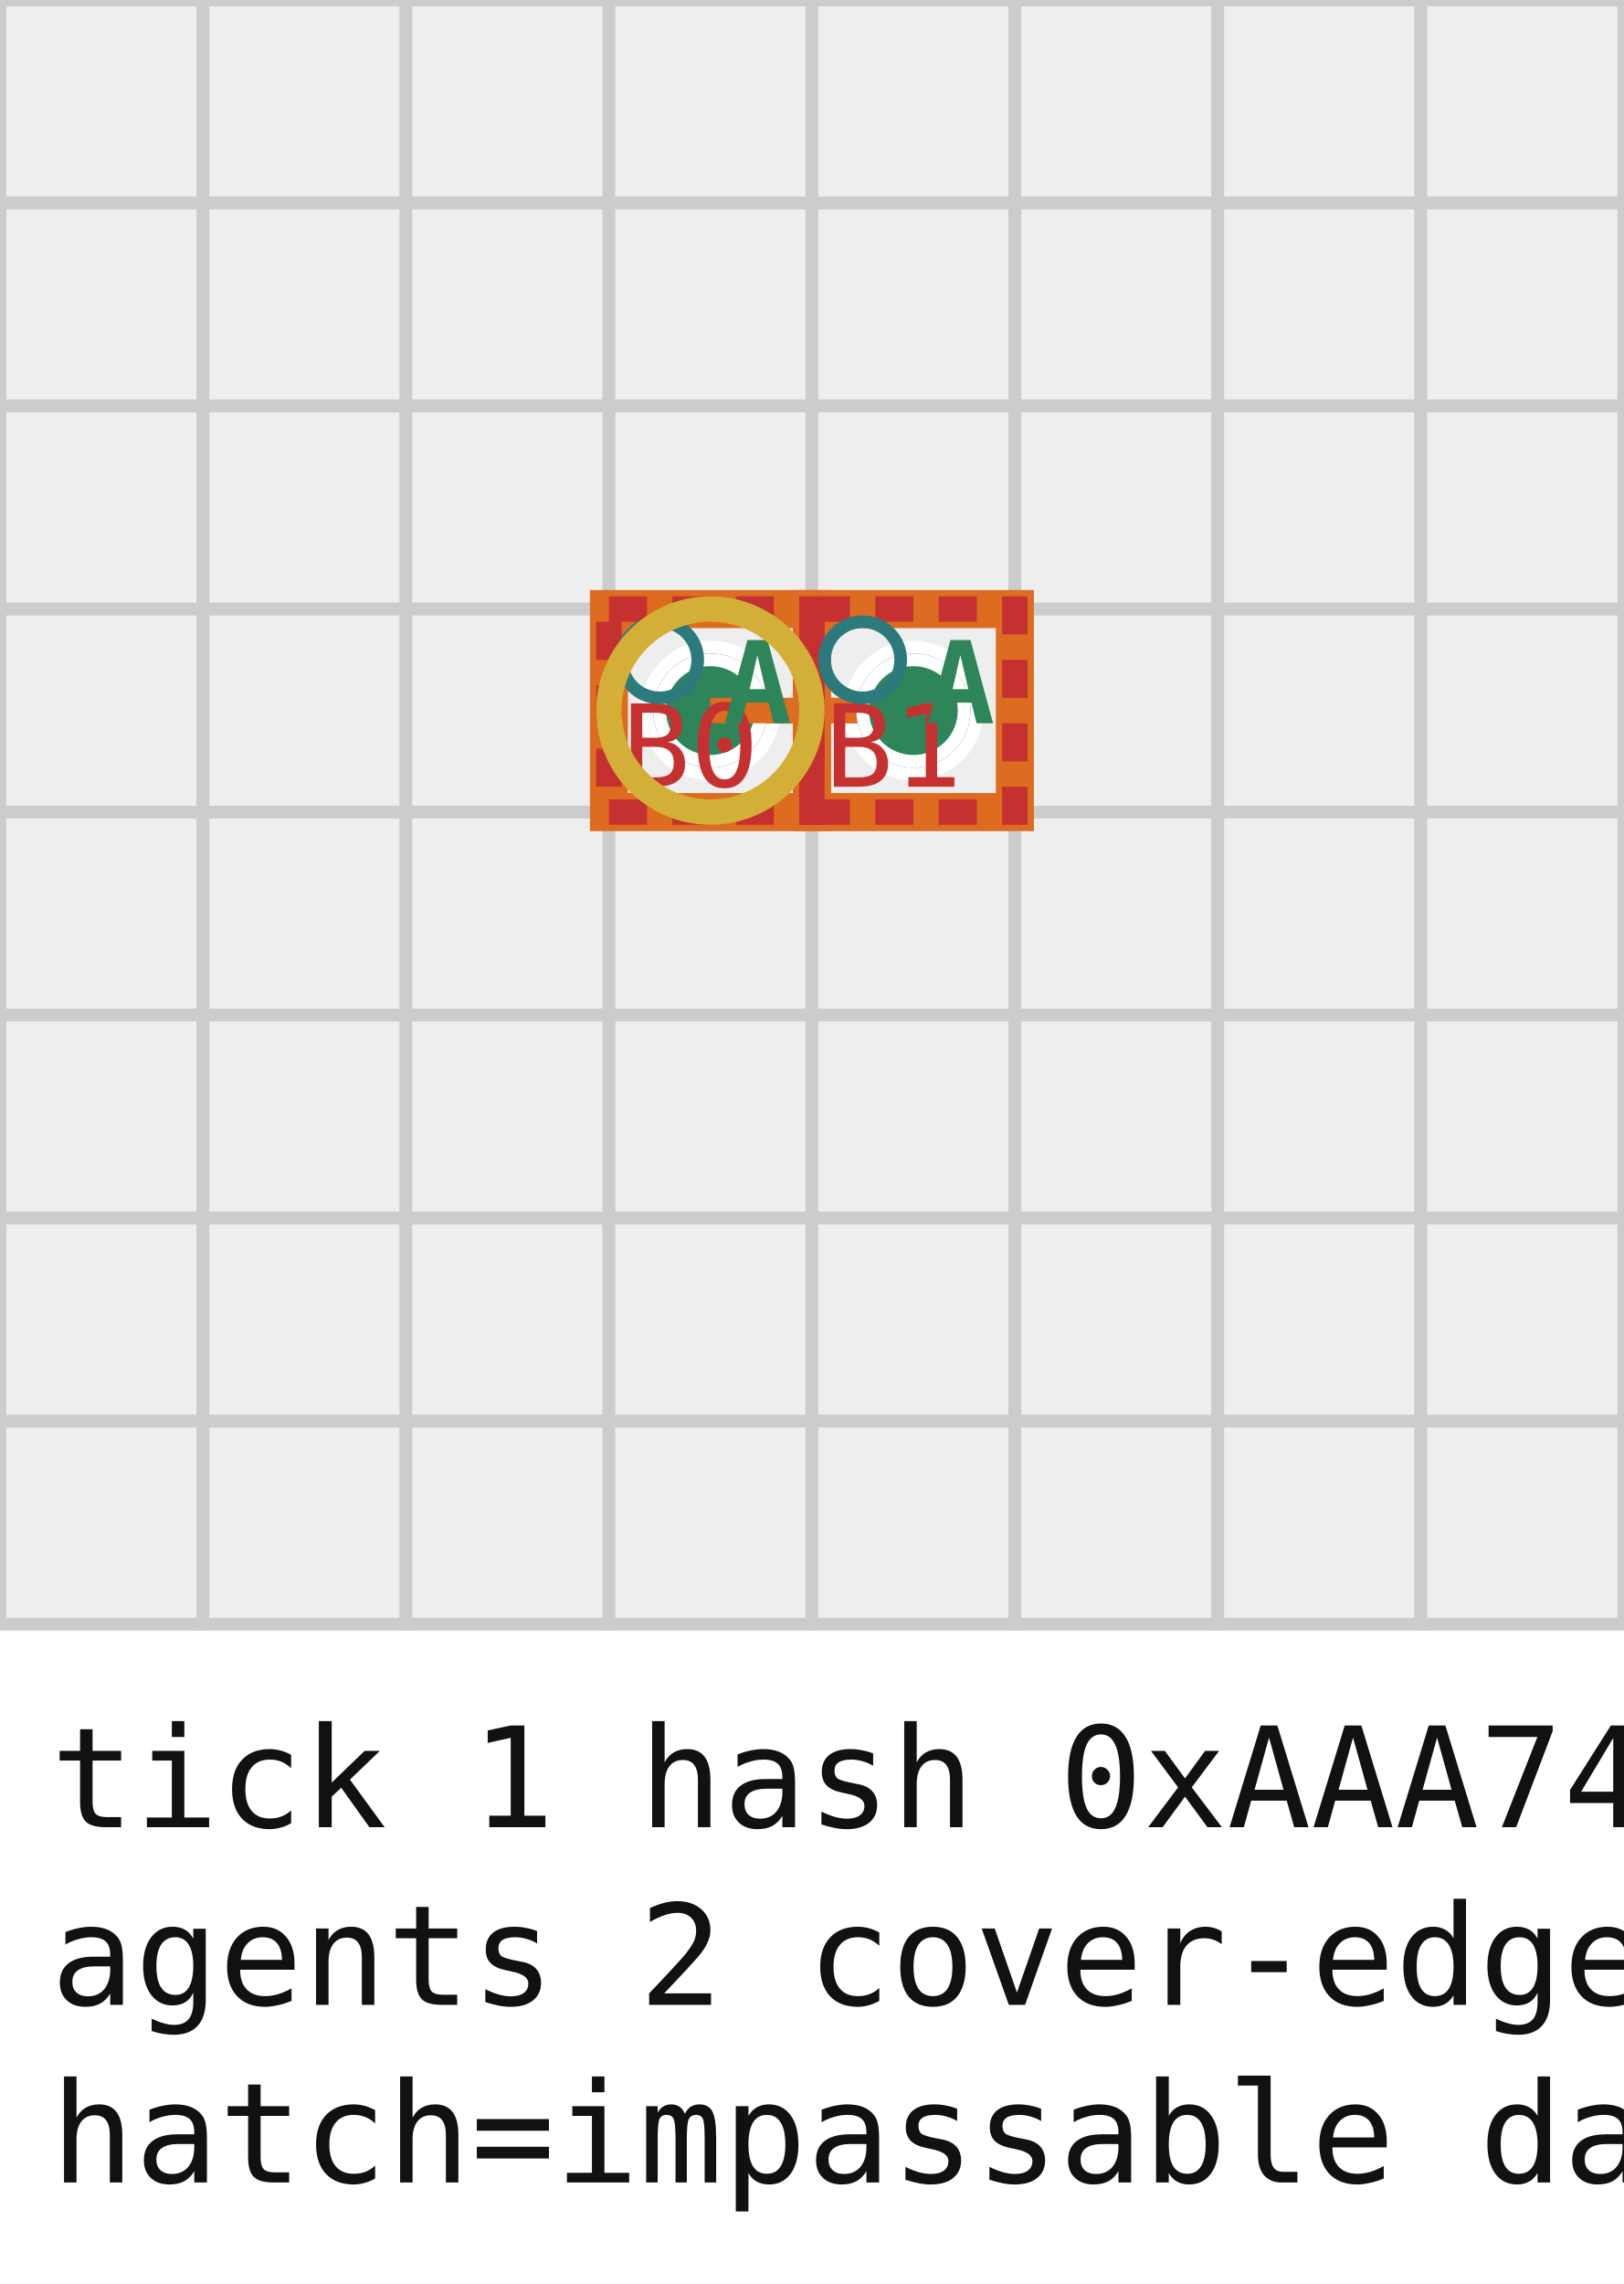
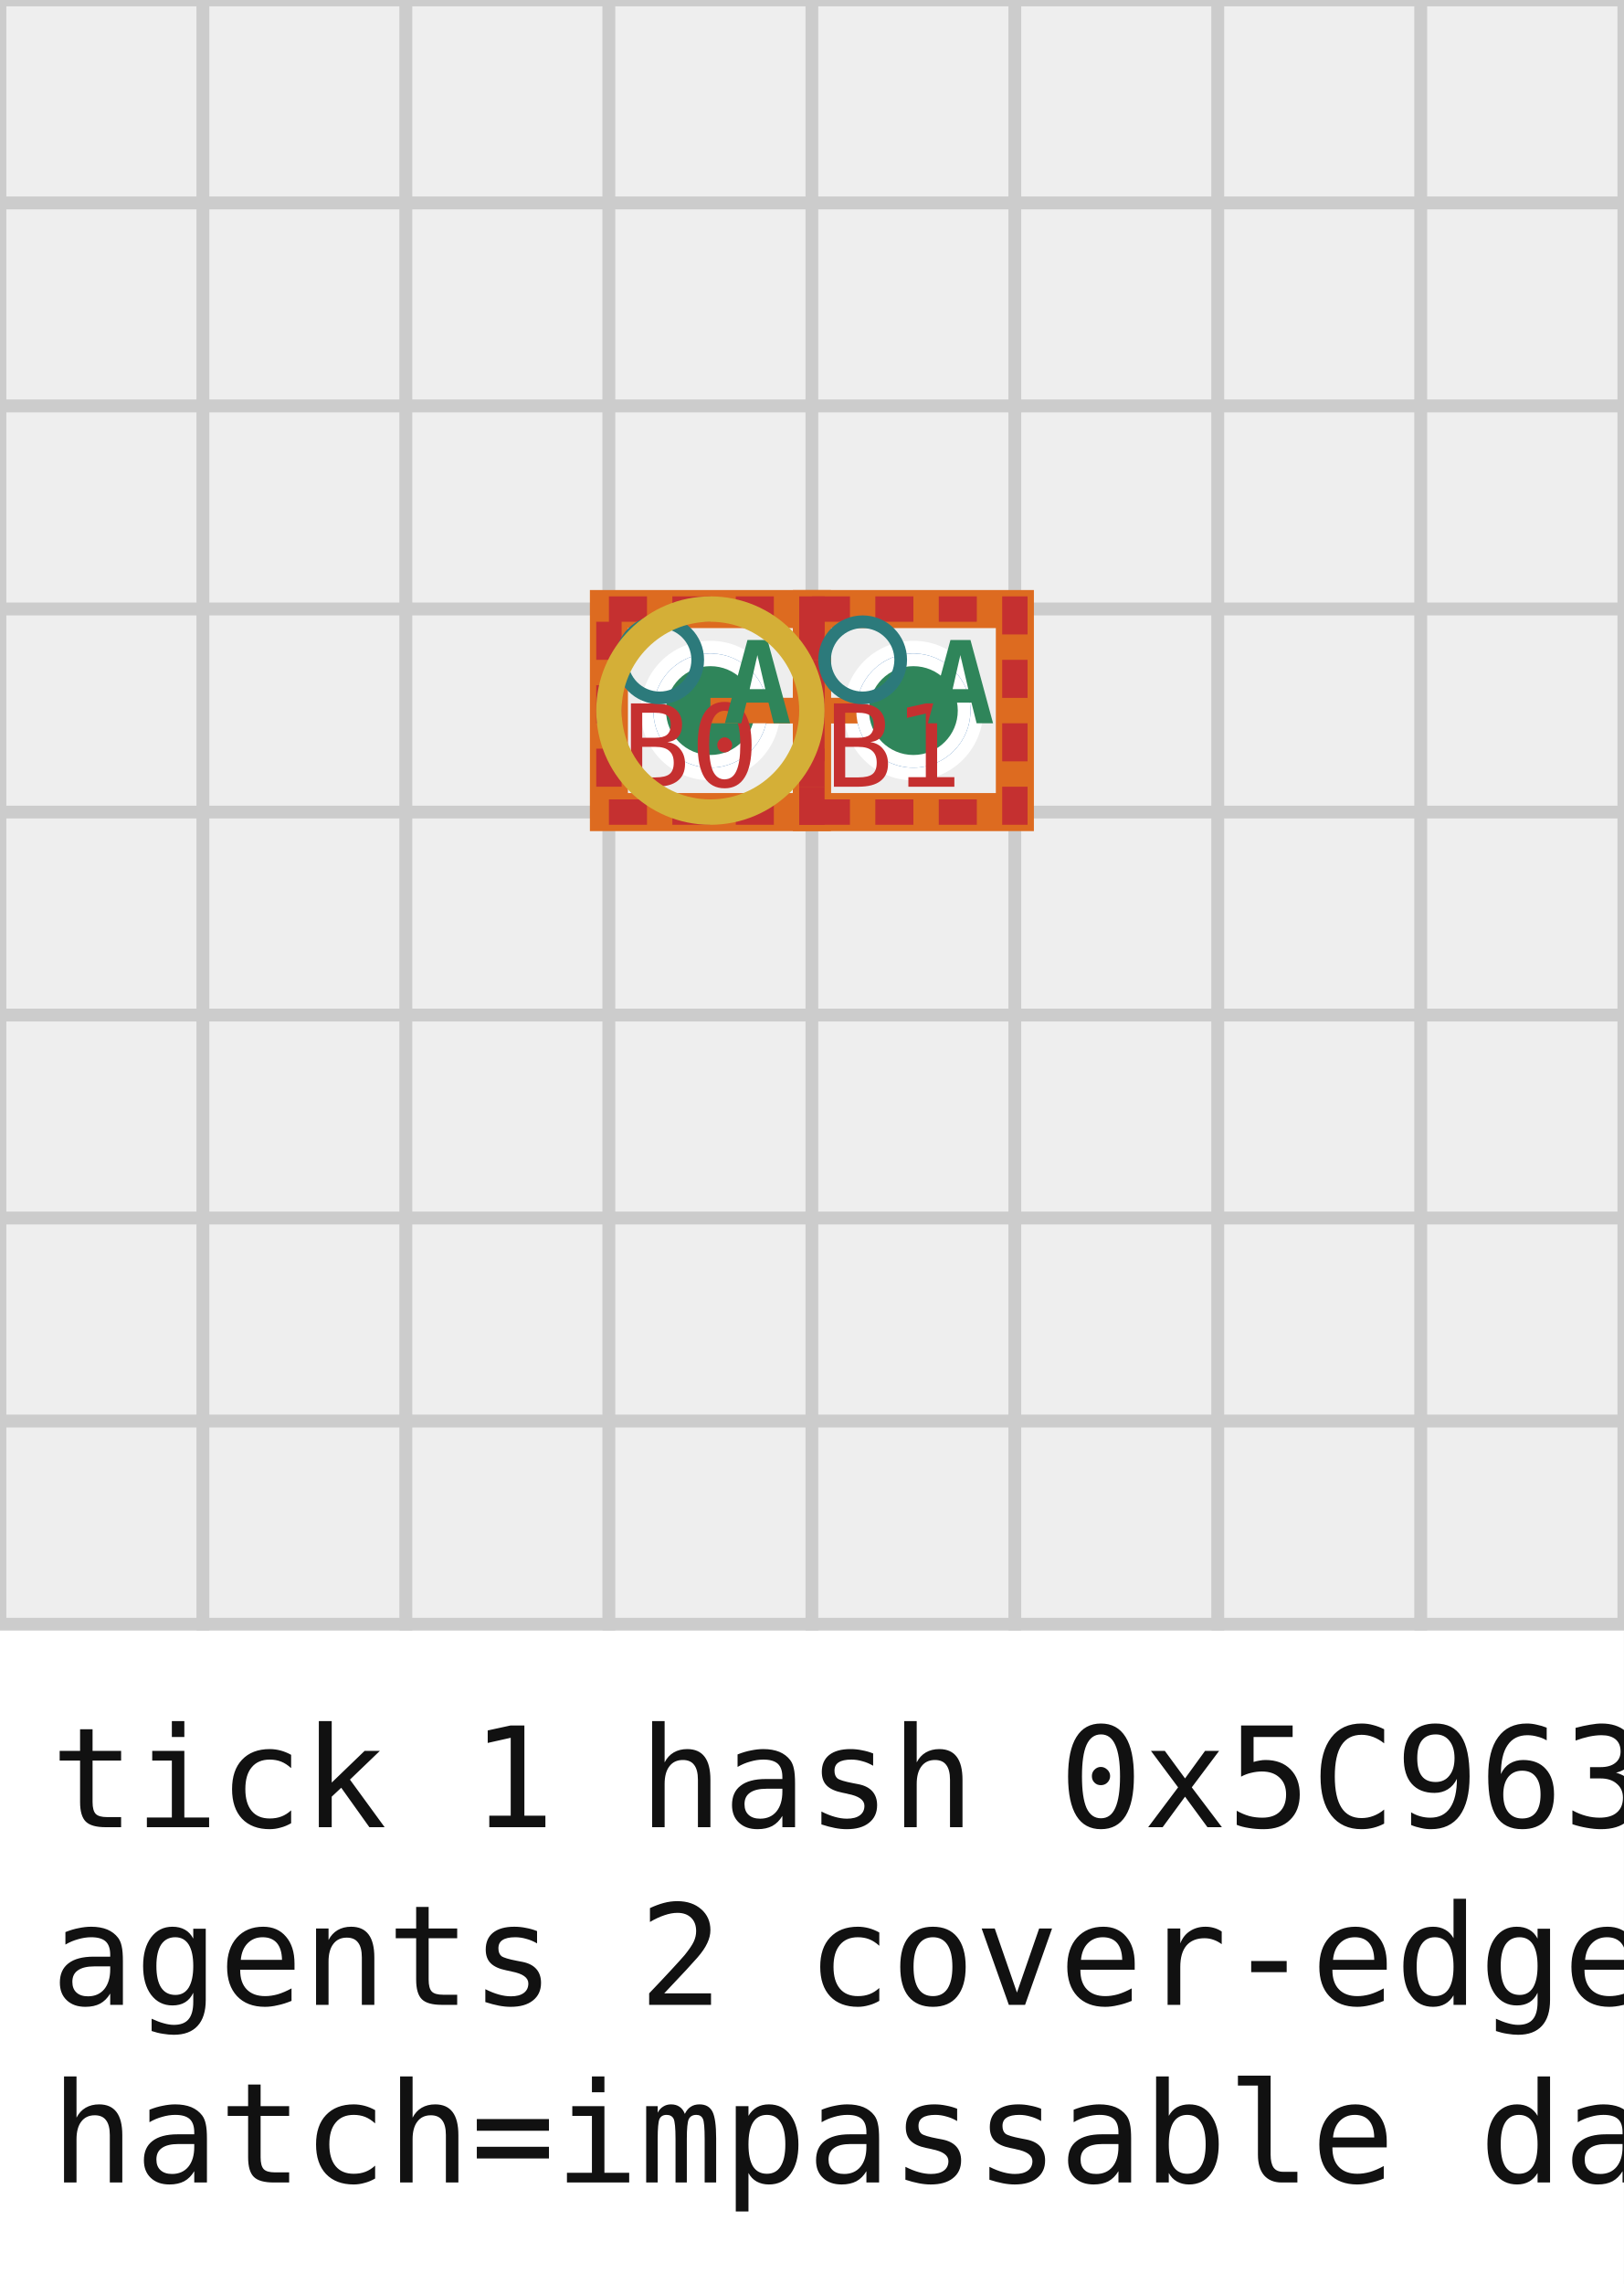
<svg xmlns="http://www.w3.org/2000/svg" width="128" height="180" viewBox="0 0 128 180">
  <defs>
    <pattern id="cw-hatch" width="4" height="4" patternUnits="userSpaceOnUse">
      <path d="M0,4 L4,0" stroke="#8a8a8a" stroke-width="1" />
    </pattern>
  </defs>
  <rect x="0" y="0" width="128" height="180" fill="#ffffff" />
  <rect x="0" y="0" width="16" height="16" fill="rgb(238,238,238)" stroke="#cccccc" stroke-width="1" />
  <rect x="16" y="0" width="16" height="16" fill="rgb(238,238,238)" stroke="#cccccc" stroke-width="1" />
  <rect x="32" y="0" width="16" height="16" fill="rgb(238,238,238)" stroke="#cccccc" stroke-width="1" />
  <rect x="48" y="0" width="16" height="16" fill="rgb(238,238,238)" stroke="#cccccc" stroke-width="1" />
  <rect x="64" y="0" width="16" height="16" fill="rgb(238,238,238)" stroke="#cccccc" stroke-width="1" />
  <rect x="80" y="0" width="16" height="16" fill="rgb(238,238,238)" stroke="#cccccc" stroke-width="1" />
  <rect x="96" y="0" width="16" height="16" fill="rgb(238,238,238)" stroke="#cccccc" stroke-width="1" />
  <rect x="112" y="0" width="16" height="16" fill="rgb(238,238,238)" stroke="#cccccc" stroke-width="1" />
  <rect x="0" y="16" width="16" height="16" fill="rgb(238,238,238)" stroke="#cccccc" stroke-width="1" />
  <rect x="16" y="16" width="16" height="16" fill="rgb(238,238,238)" stroke="#cccccc" stroke-width="1" />
  <rect x="32" y="16" width="16" height="16" fill="rgb(238,238,238)" stroke="#cccccc" stroke-width="1" />
  <rect x="48" y="16" width="16" height="16" fill="rgb(238,238,238)" stroke="#cccccc" stroke-width="1" />
  <rect x="64" y="16" width="16" height="16" fill="rgb(238,238,238)" stroke="#cccccc" stroke-width="1" />
  <rect x="80" y="16" width="16" height="16" fill="rgb(238,238,238)" stroke="#cccccc" stroke-width="1" />
  <rect x="96" y="16" width="16" height="16" fill="rgb(238,238,238)" stroke="#cccccc" stroke-width="1" />
  <rect x="112" y="16" width="16" height="16" fill="rgb(238,238,238)" stroke="#cccccc" stroke-width="1" />
  <rect x="0" y="32" width="16" height="16" fill="rgb(238,238,238)" stroke="#cccccc" stroke-width="1" />
  <rect x="16" y="32" width="16" height="16" fill="rgb(238,238,238)" stroke="#cccccc" stroke-width="1" />
  <rect x="32" y="32" width="16" height="16" fill="rgb(238,238,238)" stroke="#cccccc" stroke-width="1" />
  <rect x="48" y="32" width="16" height="16" fill="rgb(238,238,238)" stroke="#cccccc" stroke-width="1" />
  <rect x="64" y="32" width="16" height="16" fill="rgb(238,238,238)" stroke="#cccccc" stroke-width="1" />
  <rect x="80" y="32" width="16" height="16" fill="rgb(238,238,238)" stroke="#cccccc" stroke-width="1" />
  <rect x="96" y="32" width="16" height="16" fill="rgb(238,238,238)" stroke="#cccccc" stroke-width="1" />
  <rect x="112" y="32" width="16" height="16" fill="rgb(238,238,238)" stroke="#cccccc" stroke-width="1" />
  <rect x="0" y="48" width="16" height="16" fill="rgb(238,238,238)" stroke="#cccccc" stroke-width="1" />
  <rect x="16" y="48" width="16" height="16" fill="rgb(238,238,238)" stroke="#cccccc" stroke-width="1" />
  <rect x="32" y="48" width="16" height="16" fill="rgb(238,238,238)" stroke="#cccccc" stroke-width="1" />
  <rect x="48" y="48" width="16" height="16" fill="rgb(238,238,238)" stroke="#cccccc" stroke-width="1" />
  <rect x="64" y="48" width="16" height="16" fill="rgb(238,238,238)" stroke="#cccccc" stroke-width="1" />
  <rect x="80" y="48" width="16" height="16" fill="rgb(238,238,238)" stroke="#cccccc" stroke-width="1" />
  <rect x="96" y="48" width="16" height="16" fill="rgb(238,238,238)" stroke="#cccccc" stroke-width="1" />
  <rect x="112" y="48" width="16" height="16" fill="rgb(238,238,238)" stroke="#cccccc" stroke-width="1" />
  <rect x="0" y="64" width="16" height="16" fill="rgb(238,238,238)" stroke="#cccccc" stroke-width="1" />
  <rect x="16" y="64" width="16" height="16" fill="rgb(238,238,238)" stroke="#cccccc" stroke-width="1" />
  <rect x="32" y="64" width="16" height="16" fill="rgb(238,238,238)" stroke="#cccccc" stroke-width="1" />
  <rect x="48" y="64" width="16" height="16" fill="rgb(238,238,238)" stroke="#cccccc" stroke-width="1" />
  <rect x="64" y="64" width="16" height="16" fill="rgb(238,238,238)" stroke="#cccccc" stroke-width="1" />
  <rect x="80" y="64" width="16" height="16" fill="rgb(238,238,238)" stroke="#cccccc" stroke-width="1" />
  <rect x="96" y="64" width="16" height="16" fill="rgb(238,238,238)" stroke="#cccccc" stroke-width="1" />
  <rect x="112" y="64" width="16" height="16" fill="rgb(238,238,238)" stroke="#cccccc" stroke-width="1" />
  <rect x="0" y="80" width="16" height="16" fill="rgb(238,238,238)" stroke="#cccccc" stroke-width="1" />
  <rect x="16" y="80" width="16" height="16" fill="rgb(238,238,238)" stroke="#cccccc" stroke-width="1" />
  <rect x="32" y="80" width="16" height="16" fill="rgb(238,238,238)" stroke="#cccccc" stroke-width="1" />
  <rect x="48" y="80" width="16" height="16" fill="rgb(238,238,238)" stroke="#cccccc" stroke-width="1" />
  <rect x="64" y="80" width="16" height="16" fill="rgb(238,238,238)" stroke="#cccccc" stroke-width="1" />
  <rect x="80" y="80" width="16" height="16" fill="rgb(238,238,238)" stroke="#cccccc" stroke-width="1" />
  <rect x="96" y="80" width="16" height="16" fill="rgb(238,238,238)" stroke="#cccccc" stroke-width="1" />
  <rect x="112" y="80" width="16" height="16" fill="rgb(238,238,238)" stroke="#cccccc" stroke-width="1" />
  <rect x="0" y="96" width="16" height="16" fill="rgb(238,238,238)" stroke="#cccccc" stroke-width="1" />
  <rect x="16" y="96" width="16" height="16" fill="rgb(238,238,238)" stroke="#cccccc" stroke-width="1" />
  <rect x="32" y="96" width="16" height="16" fill="rgb(238,238,238)" stroke="#cccccc" stroke-width="1" />
  <rect x="48" y="96" width="16" height="16" fill="rgb(238,238,238)" stroke="#cccccc" stroke-width="1" />
  <rect x="64" y="96" width="16" height="16" fill="rgb(238,238,238)" stroke="#cccccc" stroke-width="1" />
  <rect x="80" y="96" width="16" height="16" fill="rgb(238,238,238)" stroke="#cccccc" stroke-width="1" />
  <rect x="96" y="96" width="16" height="16" fill="rgb(238,238,238)" stroke="#cccccc" stroke-width="1" />
  <rect x="112" y="96" width="16" height="16" fill="rgb(238,238,238)" stroke="#cccccc" stroke-width="1" />
  <rect x="0" y="112" width="16" height="16" fill="rgb(238,238,238)" stroke="#cccccc" stroke-width="1" />
  <rect x="16" y="112" width="16" height="16" fill="rgb(238,238,238)" stroke="#cccccc" stroke-width="1" />
  <rect x="32" y="112" width="16" height="16" fill="rgb(238,238,238)" stroke="#cccccc" stroke-width="1" />
  <rect x="48" y="112" width="16" height="16" fill="rgb(238,238,238)" stroke="#cccccc" stroke-width="1" />
  <rect x="64" y="112" width="16" height="16" fill="rgb(238,238,238)" stroke="#cccccc" stroke-width="1" />
  <rect x="80" y="112" width="16" height="16" fill="rgb(238,238,238)" stroke="#cccccc" stroke-width="1" />
  <rect x="96" y="112" width="16" height="16" fill="rgb(238,238,238)" stroke="#cccccc" stroke-width="1" />
  <rect x="112" y="112" width="16" height="16" fill="rgb(238,238,238)" stroke="#cccccc" stroke-width="1" />
  <rect x="64" y="48" width="16" height="16" fill="none" stroke="#d69e2e" stroke-width="2" />
  <rect x="48" y="48" width="16" height="16" fill="none" stroke="#d69e2e" stroke-width="2" />
  <rect x="64" y="48" width="16" height="16" fill="none" stroke="#d69e2e" stroke-width="2" />
  <rect x="48" y="48" width="16" height="16" fill="none" stroke="#d69e2e" stroke-width="2" />
  <rect x="48" y="48" width="16" height="16" fill="none" stroke="#d69e2e" stroke-width="2" />
  <rect x="64" y="48" width="16" height="16" fill="none" stroke="#d69e2e" stroke-width="2" />
  <rect x="64" y="48" width="16" height="16" fill="none" stroke="#d69e2e" stroke-width="2" />
  <rect x="48" y="48" width="16" height="16" fill="none" stroke="#d69e2e" stroke-width="2" />
  <line x1="56" y1="56" x2="72" y2="56" stroke="#2b6cb0" stroke-width="1" stroke-dasharray="3,2" />
  <circle cx="56" cy="56" r="5" fill="#2b6cb0" stroke="#ffffff" stroke-width="1" />
  <line x1="72" y1="56" x2="56" y2="56" stroke="#2b6cb0" stroke-width="1" stroke-dasharray="3,2" />
  <circle cx="72" cy="56" r="5" fill="#2b6cb0" stroke="#ffffff" stroke-width="1" />
  <polyline points="56,56 72,56" fill="none" stroke="#dd6b20" stroke-width="2" />
  <circle cx="56" cy="56" r="4" fill="#2f855a" stroke="#ffffff" stroke-width="1" />
  <rect x="64" y="48" width="16" height="16" fill="none" stroke="#dd6b20" stroke-width="3" />
  <polyline points="72,56 56,56" fill="none" stroke="#dd6b20" stroke-width="2" />
  <circle cx="72" cy="56" r="4" fill="#2f855a" stroke="#ffffff" stroke-width="1" />
  <rect x="48" y="48" width="16" height="16" fill="none" stroke="#dd6b20" stroke-width="3" />
  <rect x="64" y="48" width="16" height="16" fill="none" stroke="#c53030" stroke-width="2" stroke-dasharray="3,2" />
  <text x="65" y="62" font-family="monospace" font-size="9" fill="#c53030">B1</text>
  <rect x="48" y="48" width="16" height="16" fill="none" stroke="#c53030" stroke-width="2" stroke-dasharray="3,2" />
  <text x="49" y="62" font-family="monospace" font-size="9" fill="#c53030">B0</text>
  <text x="57" y="57" font-family="monospace" font-size="9" font-weight="bold" fill="#2f855a">A</text>
  <text x="73" y="57" font-family="monospace" font-size="9" font-weight="bold" fill="#2f855a">A</text>
  <circle cx="52" cy="52" r="3" fill="none" stroke="#2c7a7b" stroke-width="1" />
  <circle cx="68" cy="52" r="3" fill="none" stroke="#2c7a7b" stroke-width="1" />
  <circle cx="56" cy="56" r="8" fill="none" stroke="#d4af37" stroke-width="2" />
-   <text x="4" y="144" font-family="monospace" font-size="11" fill="#111111">tick 1  hash 0xAAA74409809B75B9  draws 0</text>
+   <text x="4" y="144" font-family="monospace" font-size="11" fill="#111111">tick 1  hash 0x5C963FE06103D876  draws 0</text>
  <text x="4" y="158" font-family="monospace" font-size="11" fill="#111111">agents 2  cover-edges 0  events 8</text>
  <text x="4" y="172" font-family="monospace" font-size="11" fill="#111111">hatch=impassable  dark border=opaque  darker fill=higher elevation  triangle=cover  circle=agent</text>
</svg>
